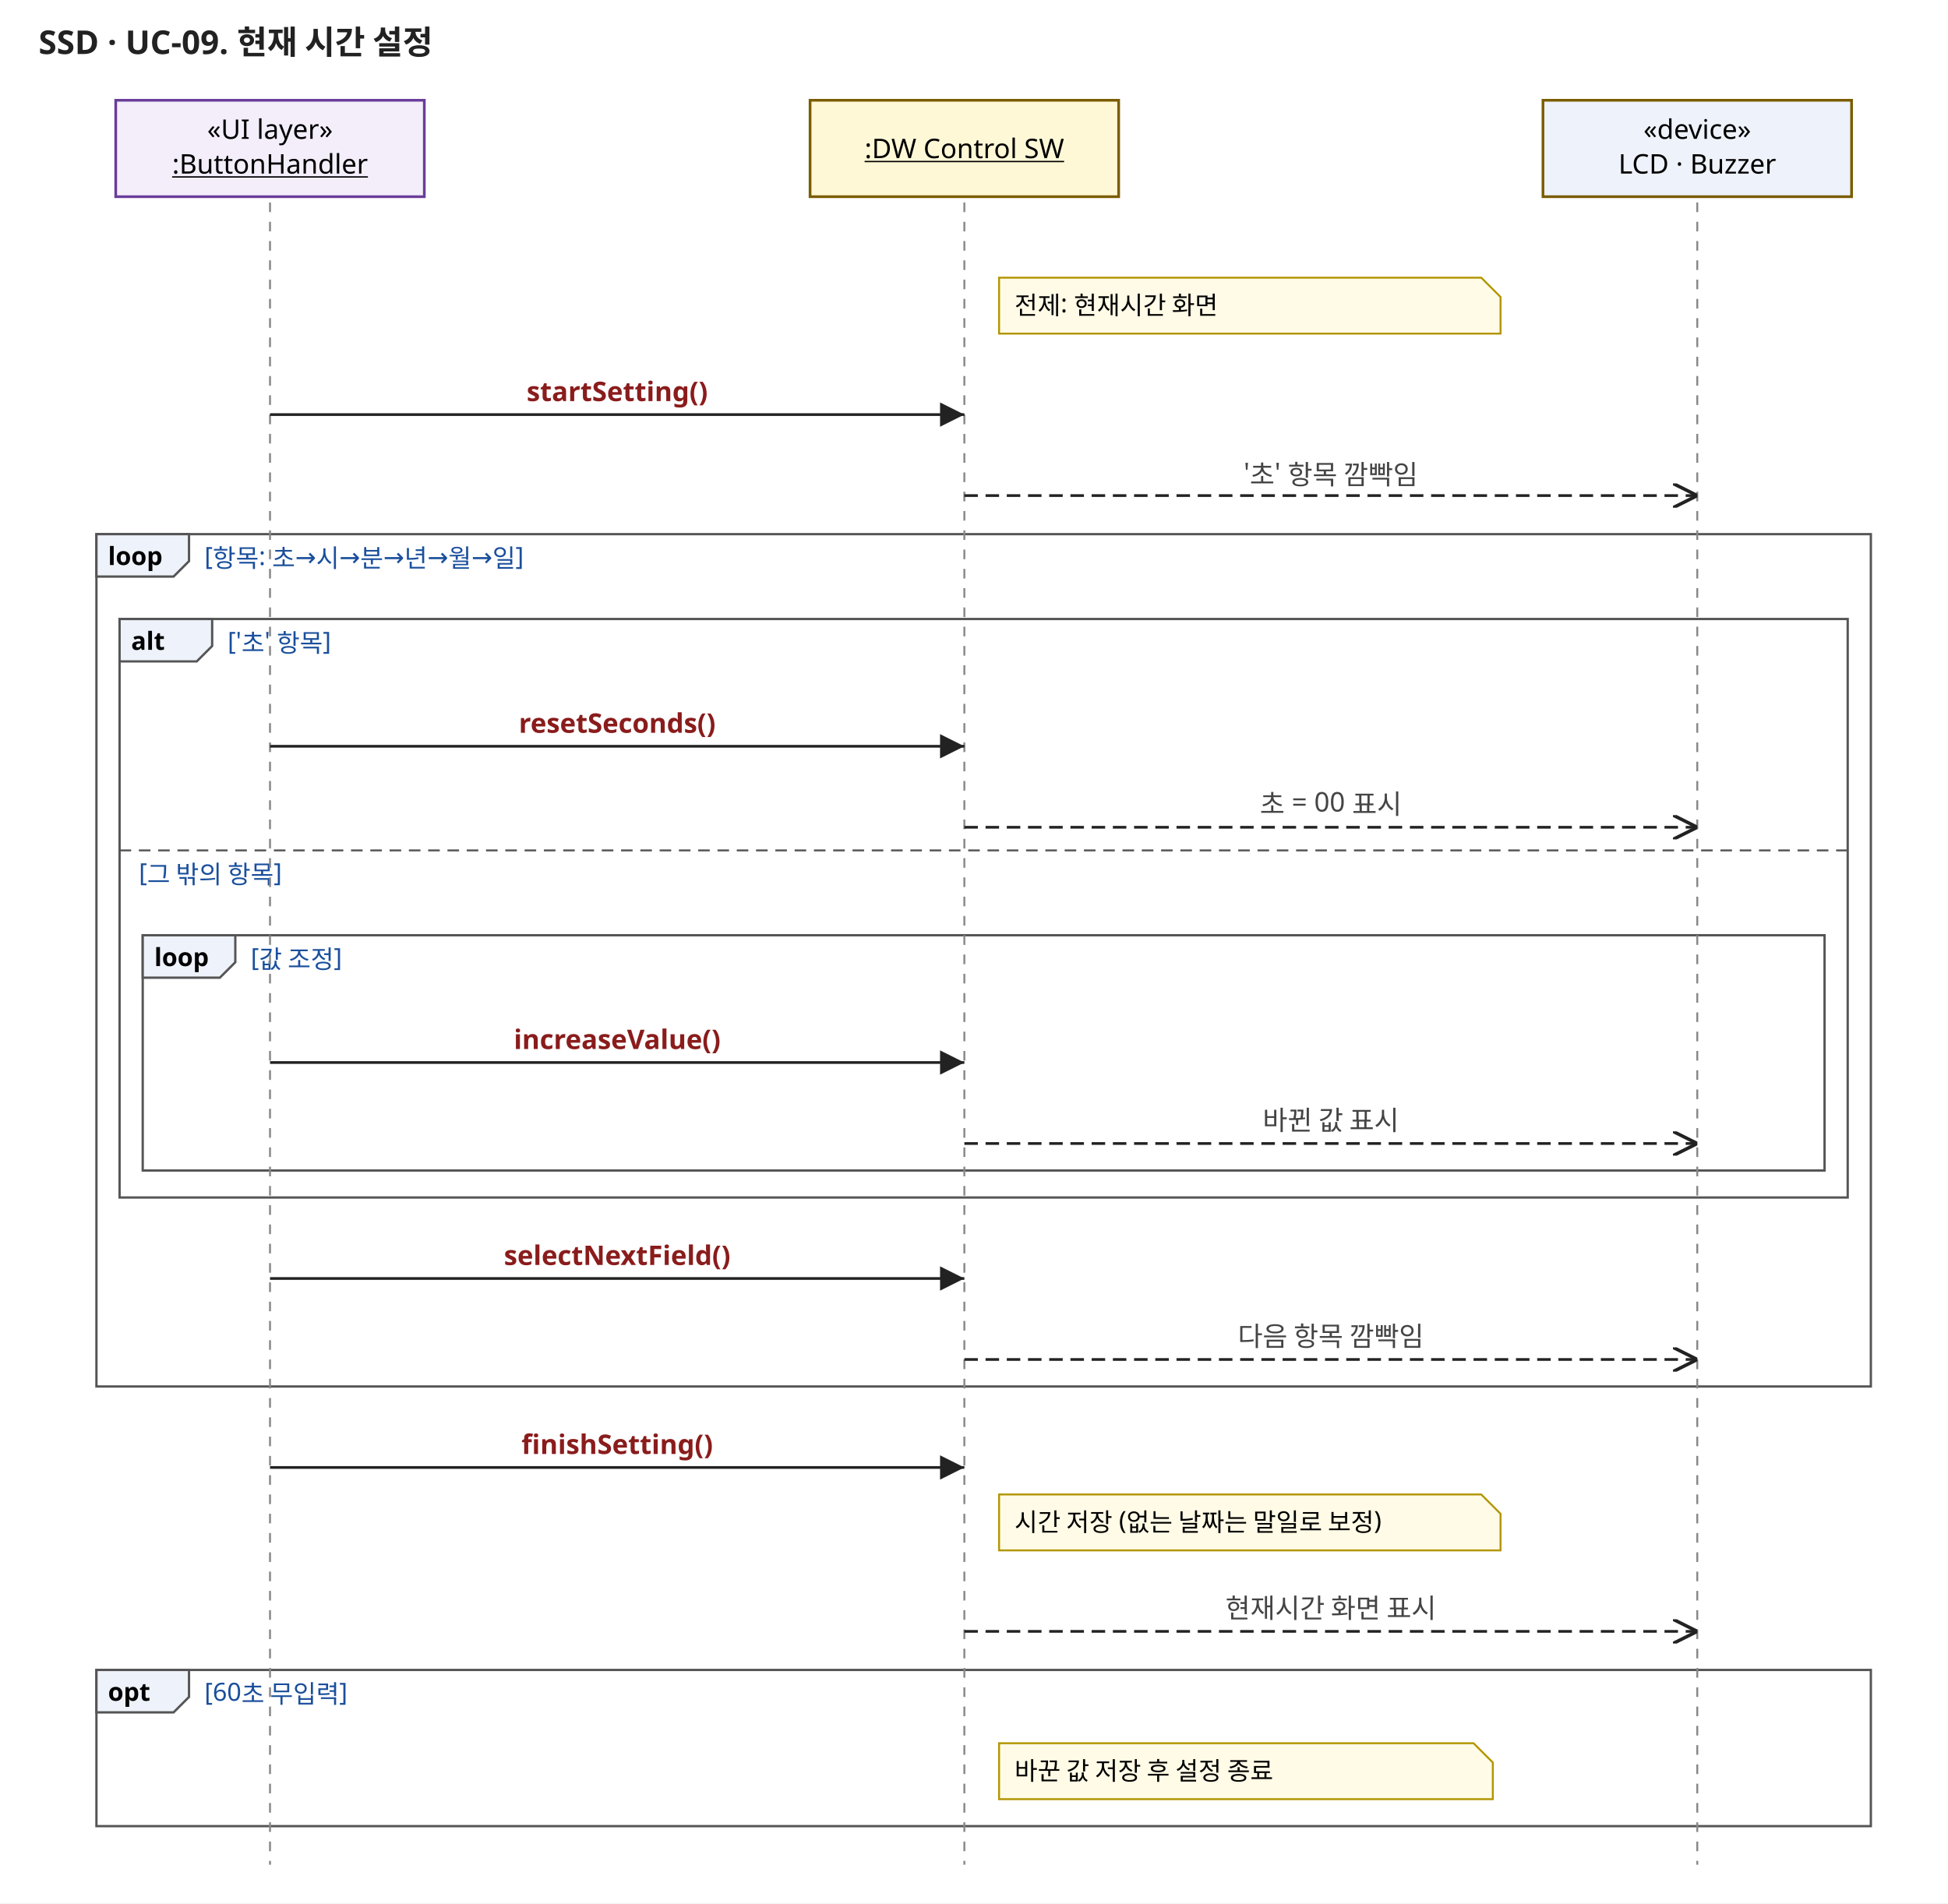
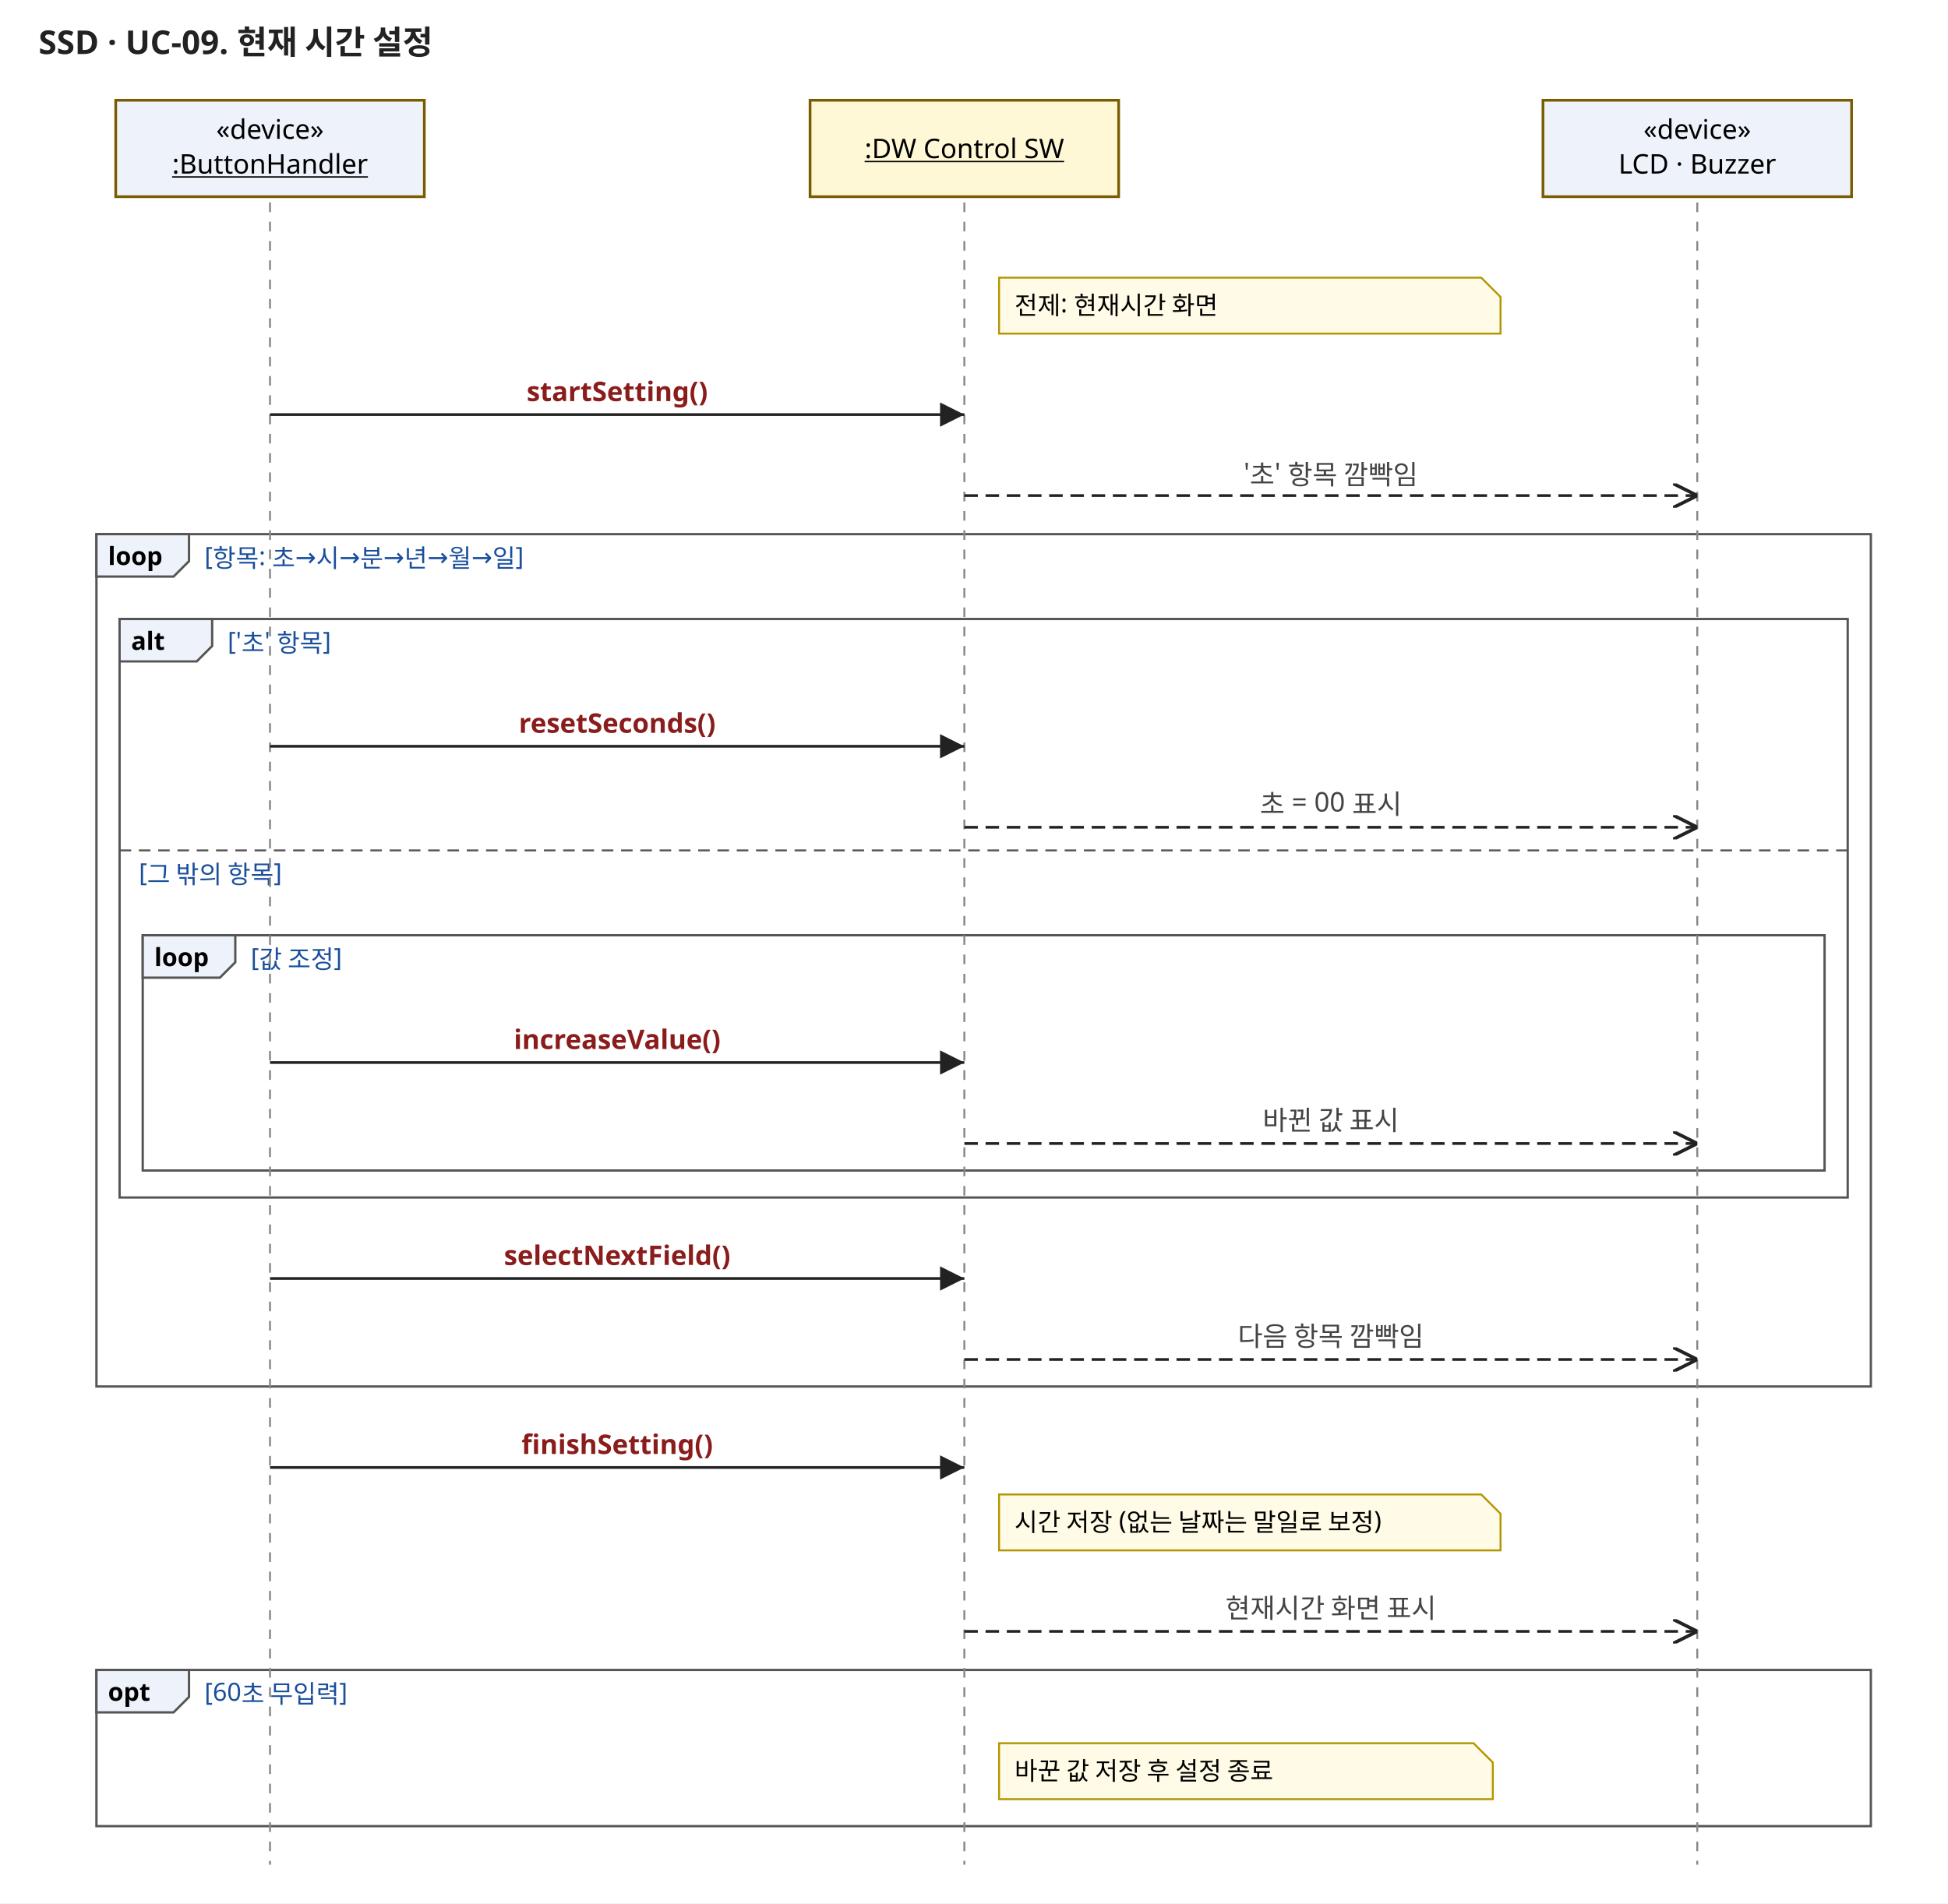
<svg xmlns="http://www.w3.org/2000/svg" width="1010" height="987" viewBox="0 0 1010 987" font-family="Malgun Gothic, Apple SD Gothic Neo, Noto Sans KR, WenQuanYi Zen Hei, sans-serif">
  <defs>
    <marker id="fill" viewBox="0 0 10 10" refX="10" refY="5" markerWidth="9" markerHeight="9" orient="auto">
      <path d="M0,0 L10,5 L0,10 z" fill="#222" />
    </marker>
    <marker id="open" viewBox="0 0 10 10" refX="10" refY="5" markerWidth="9" markerHeight="9" orient="auto">
      <path d="M0,0 L10,5 L0,10" fill="none" stroke="#222" stroke-width="1.4" />
    </marker>
  </defs>
  <rect width="1010" height="987" fill="#fff" />
  <text x="20" y="28" font-size="17" font-weight="bold" fill="#222">SSD · UC-09. 현재 시간 설정</text>
  <rect x="74" y="485" width="872" height="122" fill="none" stroke="#555" stroke-width="1.2" />
  <path d="M74,485 h48 v14 l-8,8 h-40 z" fill="#eef2fa" stroke="#555" stroke-width="1.2" />
  <text x="80" y="501" font-size="13" font-weight="bold">loop</text>
  <text x="130" y="501" font-size="13" fill="#1a4f9c">[값 조정]</text>
  <rect x="62" y="321" width="896" height="300" fill="none" stroke="#555" stroke-width="1.2" />
  <path d="M62,321 h48 v14 l-8,8 h-40 z" fill="#eef2fa" stroke="#555" stroke-width="1.2" />
  <text x="68" y="337" font-size="13" font-weight="bold">alt</text>
  <text x="118" y="337" font-size="13" fill="#1a4f9c">['초' 항목]</text>
  <line x1="62" y1="441" x2="958" y2="441" stroke="#555" stroke-dasharray="6 4" />
  <text x="72" y="457" font-size="13" fill="#1a4f9c">[그 밖의 항목]</text>
  <rect x="50" y="277" width="920" height="442" fill="none" stroke="#555" stroke-width="1.2" />
  <path d="M50,277 h48 v14 l-8,8 h-40 z" fill="#eef2fa" stroke="#555" stroke-width="1.2" />
  <text x="56" y="293" font-size="13" font-weight="bold">loop</text>
  <text x="106" y="293" font-size="13" fill="#1a4f9c">[항목: 초→시→분→년→월→일]</text>
  <rect x="50" y="866" width="920" height="81" fill="none" stroke="#555" stroke-width="1.2" />
  <path d="M50,866 h48 v14 l-8,8 h-40 z" fill="#eef2fa" stroke="#555" stroke-width="1.2" />
  <text x="56" y="882" font-size="13" font-weight="bold">opt</text>
  <text x="106" y="882" font-size="13" fill="#1a4f9c">[60초 무입력]</text>
  <line x1="140" y1="105" x2="140" y2="967" stroke="#888" stroke-dasharray="5 5" />
-   <rect x="60" y="52" width="160" height="50" fill="#f3eefa" stroke="#6a3d9a" stroke-width="1.4" />
-   <text x="140" y="72" text-anchor="middle" font-size="14">«UI layer»</text>
+   <rect x="60" y="52" width="160" height="50" fill="#eef2fa" stroke="#7a5c00" stroke-width="1.4" />
+   <text x="140" y="72" text-anchor="middle" font-size="14">«device»</text>
  <text x="140" y="90" text-anchor="middle" font-size="14" text-decoration="underline">:ButtonHandler</text>
  <line x1="500" y1="105" x2="500" y2="967" stroke="#888" stroke-dasharray="5 5" />
  <rect x="420" y="52" width="160" height="50" fill="#fff8d6" stroke="#7a5c00" stroke-width="1.4" />
  <text x="500" y="82" text-anchor="middle" font-size="14" text-decoration="underline">:DW Control SW</text>
  <line x1="880" y1="105" x2="880" y2="967" stroke="#888" stroke-dasharray="5 5" />
  <rect x="800" y="52" width="160" height="50" fill="#eef2fa" stroke="#7a5c00" stroke-width="1.4" />
  <text x="880" y="72" text-anchor="middle" font-size="14">«device»</text>
  <text x="880" y="90" text-anchor="middle" font-size="14">LCD · Buzzer</text>
  <path d="M518,144 h250 l10,10 v19 h-260 z" fill="#fffbe6" stroke="#b39500" />
  <text x="526" y="163" font-size="13">전제: 현재시간 화면</text>
  <line x1="140" y1="215" x2="500" y2="215" stroke="#222" stroke-width="1.4" marker-end="url(#fill)" />
  <text x="320.0" y="208" text-anchor="middle" font-size="14" font-weight="bold" fill="#8a1c1c">startSetting()</text>
  <line x1="500" y1="257" x2="880" y2="257" stroke="#222" stroke-width="1.4" stroke-dasharray="7 4" marker-end="url(#open)" />
  <text x="690.0" y="250" text-anchor="middle" font-size="14" font-weight="normal" fill="#444">'초' 항목 깜빡임</text>
  <line x1="140" y1="387" x2="500" y2="387" stroke="#222" stroke-width="1.4" marker-end="url(#fill)" />
  <text x="320.0" y="380" text-anchor="middle" font-size="14" font-weight="bold" fill="#8a1c1c">resetSeconds()</text>
  <line x1="500" y1="429" x2="880" y2="429" stroke="#222" stroke-width="1.4" stroke-dasharray="7 4" marker-end="url(#open)" />
  <text x="690.0" y="422" text-anchor="middle" font-size="14" font-weight="normal" fill="#444">초 = 00 표시</text>
  <line x1="140" y1="551" x2="500" y2="551" stroke="#222" stroke-width="1.4" marker-end="url(#fill)" />
  <text x="320.0" y="544" text-anchor="middle" font-size="14" font-weight="bold" fill="#8a1c1c">increaseValue()</text>
  <line x1="500" y1="593" x2="880" y2="593" stroke="#222" stroke-width="1.4" stroke-dasharray="7 4" marker-end="url(#open)" />
  <text x="690.0" y="586" text-anchor="middle" font-size="14" font-weight="normal" fill="#444">바뀐 값 표시</text>
  <line x1="140" y1="663" x2="500" y2="663" stroke="#222" stroke-width="1.4" marker-end="url(#fill)" />
  <text x="320.0" y="656" text-anchor="middle" font-size="14" font-weight="bold" fill="#8a1c1c">selectNextField()</text>
  <line x1="500" y1="705" x2="880" y2="705" stroke="#222" stroke-width="1.4" stroke-dasharray="7 4" marker-end="url(#open)" />
  <text x="690.0" y="698" text-anchor="middle" font-size="14" font-weight="normal" fill="#444">다음 항목 깜빡임</text>
  <line x1="140" y1="761" x2="500" y2="761" stroke="#222" stroke-width="1.4" marker-end="url(#fill)" />
  <text x="320.0" y="754" text-anchor="middle" font-size="14" font-weight="bold" fill="#8a1c1c">finishSetting()</text>
  <path d="M518,775 h250 l10,10 v19 h-260 z" fill="#fffbe6" stroke="#b39500" />
  <text x="526" y="794" font-size="13">시간 저장 (없는 날짜는 말일로 보정)</text>
  <line x1="500" y1="846" x2="880" y2="846" stroke="#222" stroke-width="1.4" stroke-dasharray="7 4" marker-end="url(#open)" />
  <text x="690.0" y="839" text-anchor="middle" font-size="14" font-weight="normal" fill="#444">현재시간 화면 표시</text>
  <path d="M518,904 h246 l10,10 v19 h-256 z" fill="#fffbe6" stroke="#b39500" />
  <text x="526" y="923" font-size="13">바꾼 값 저장 후 설정 종료</text>
</svg>
